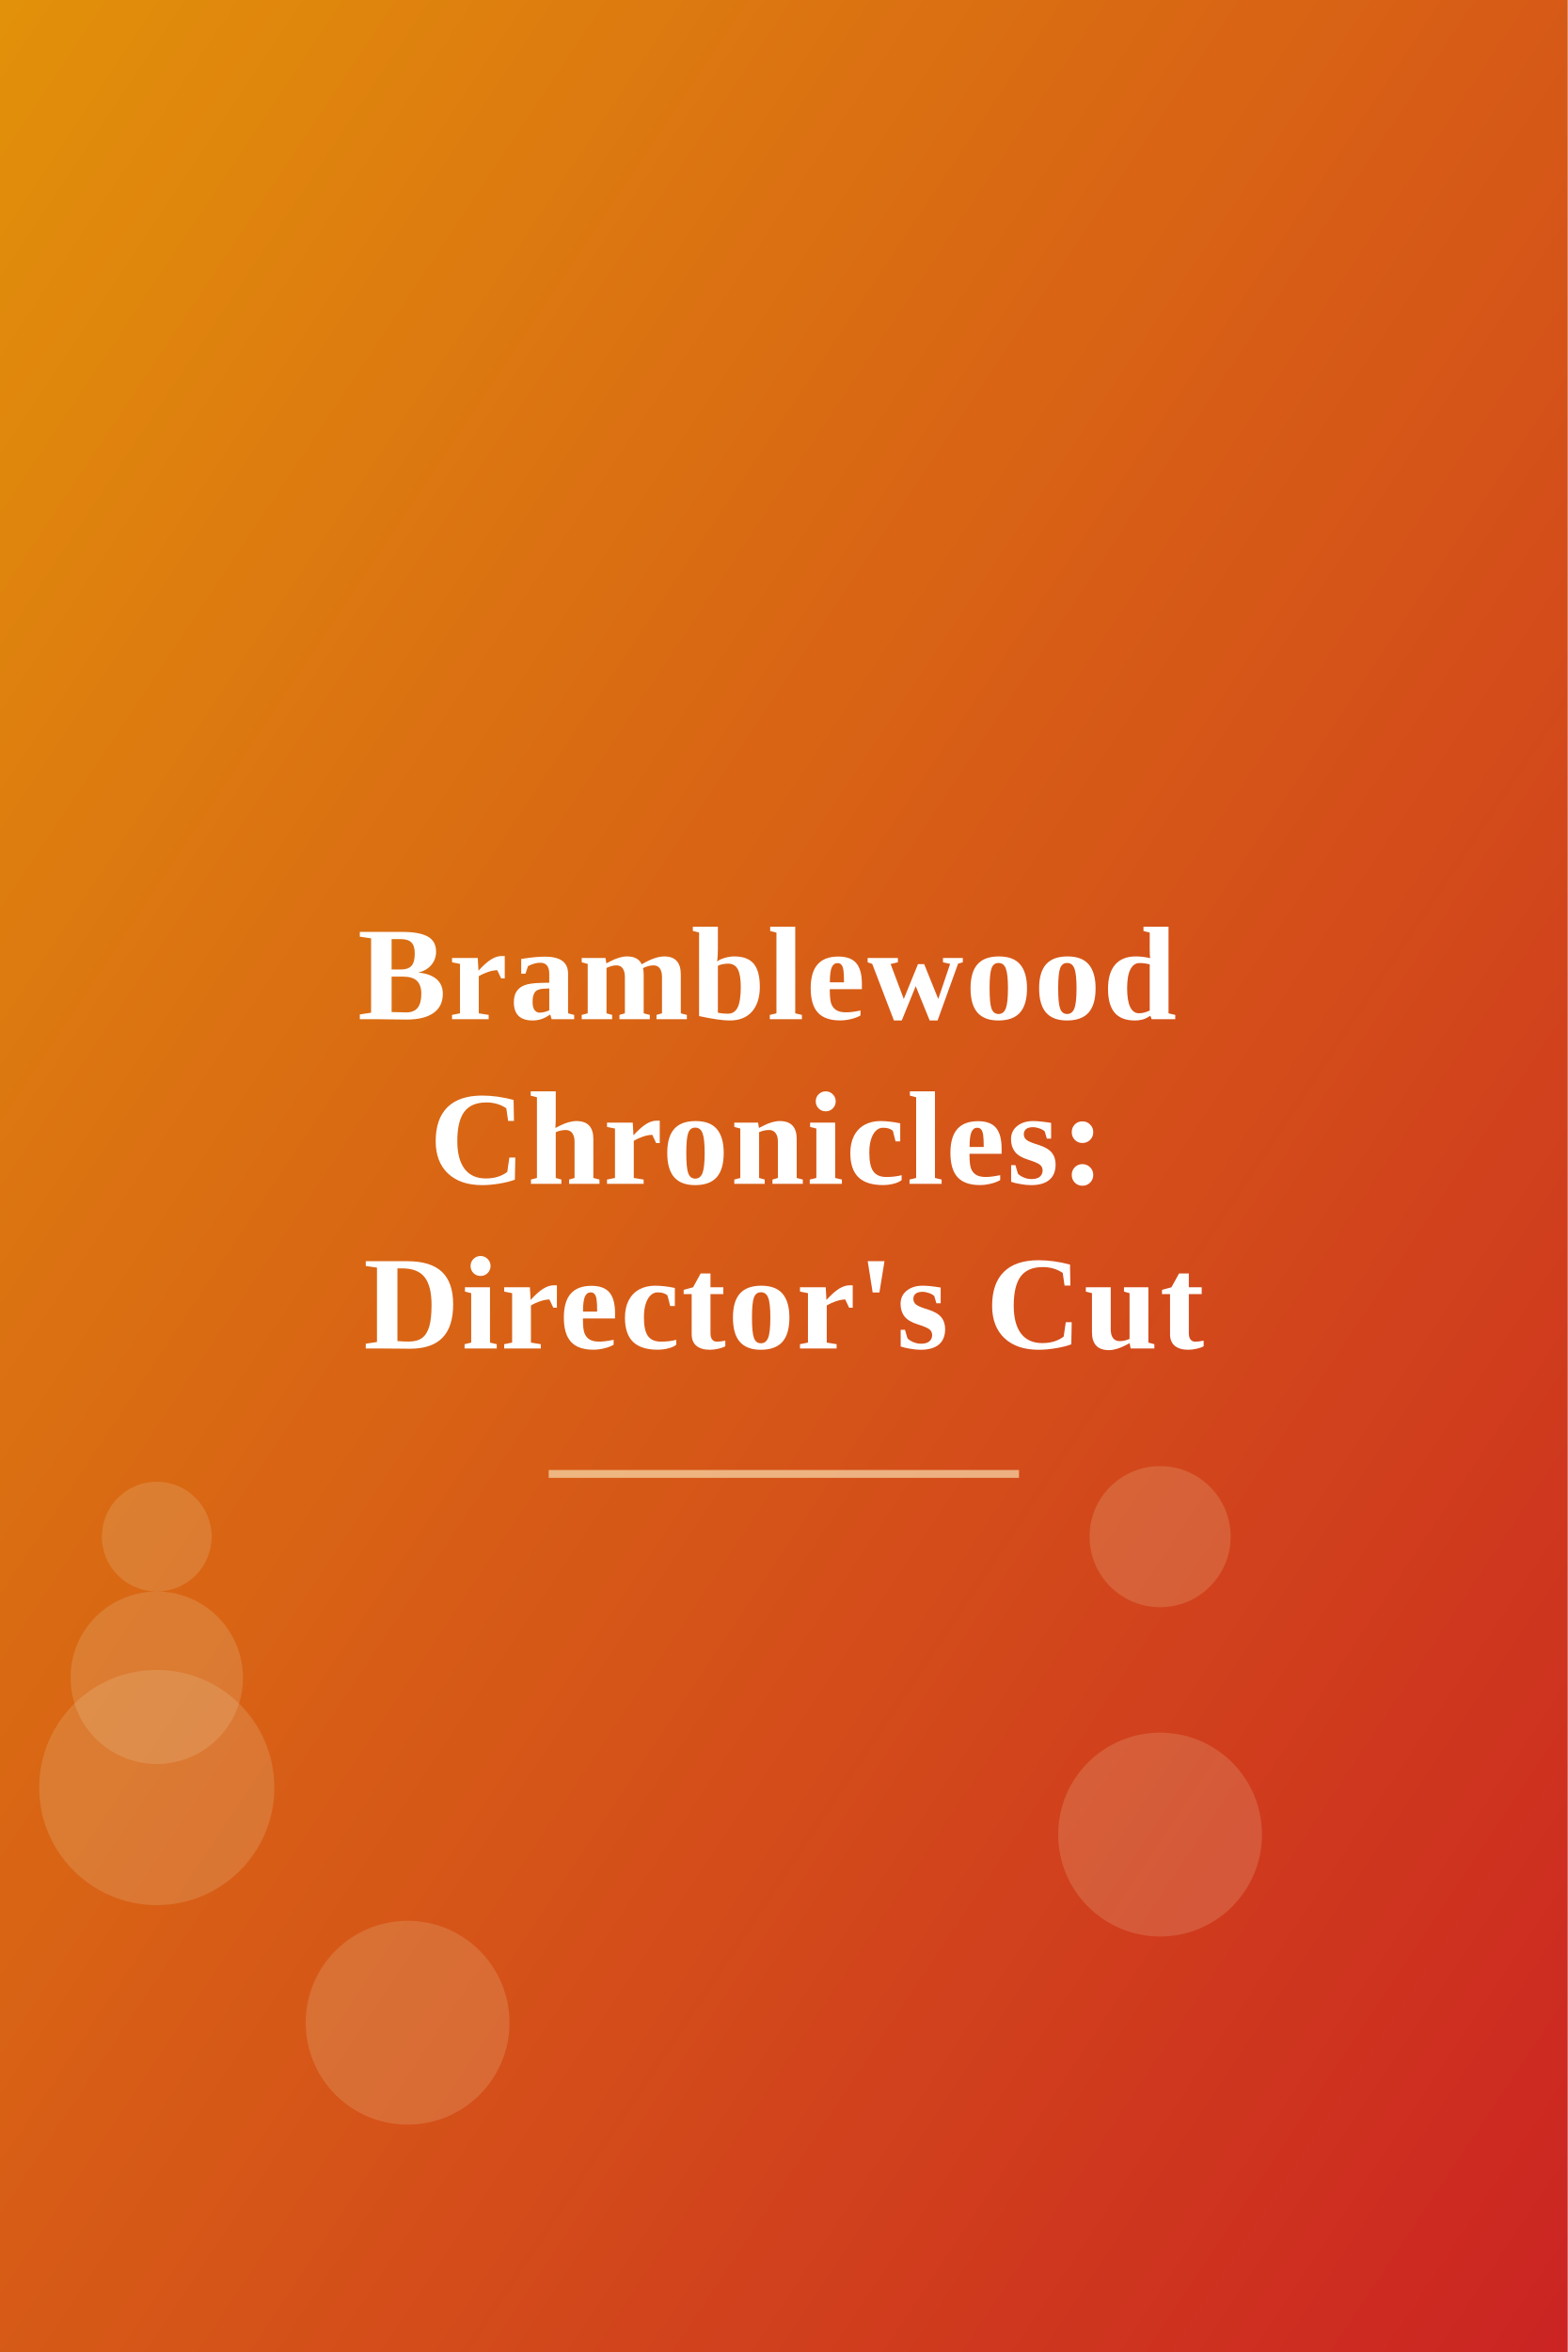
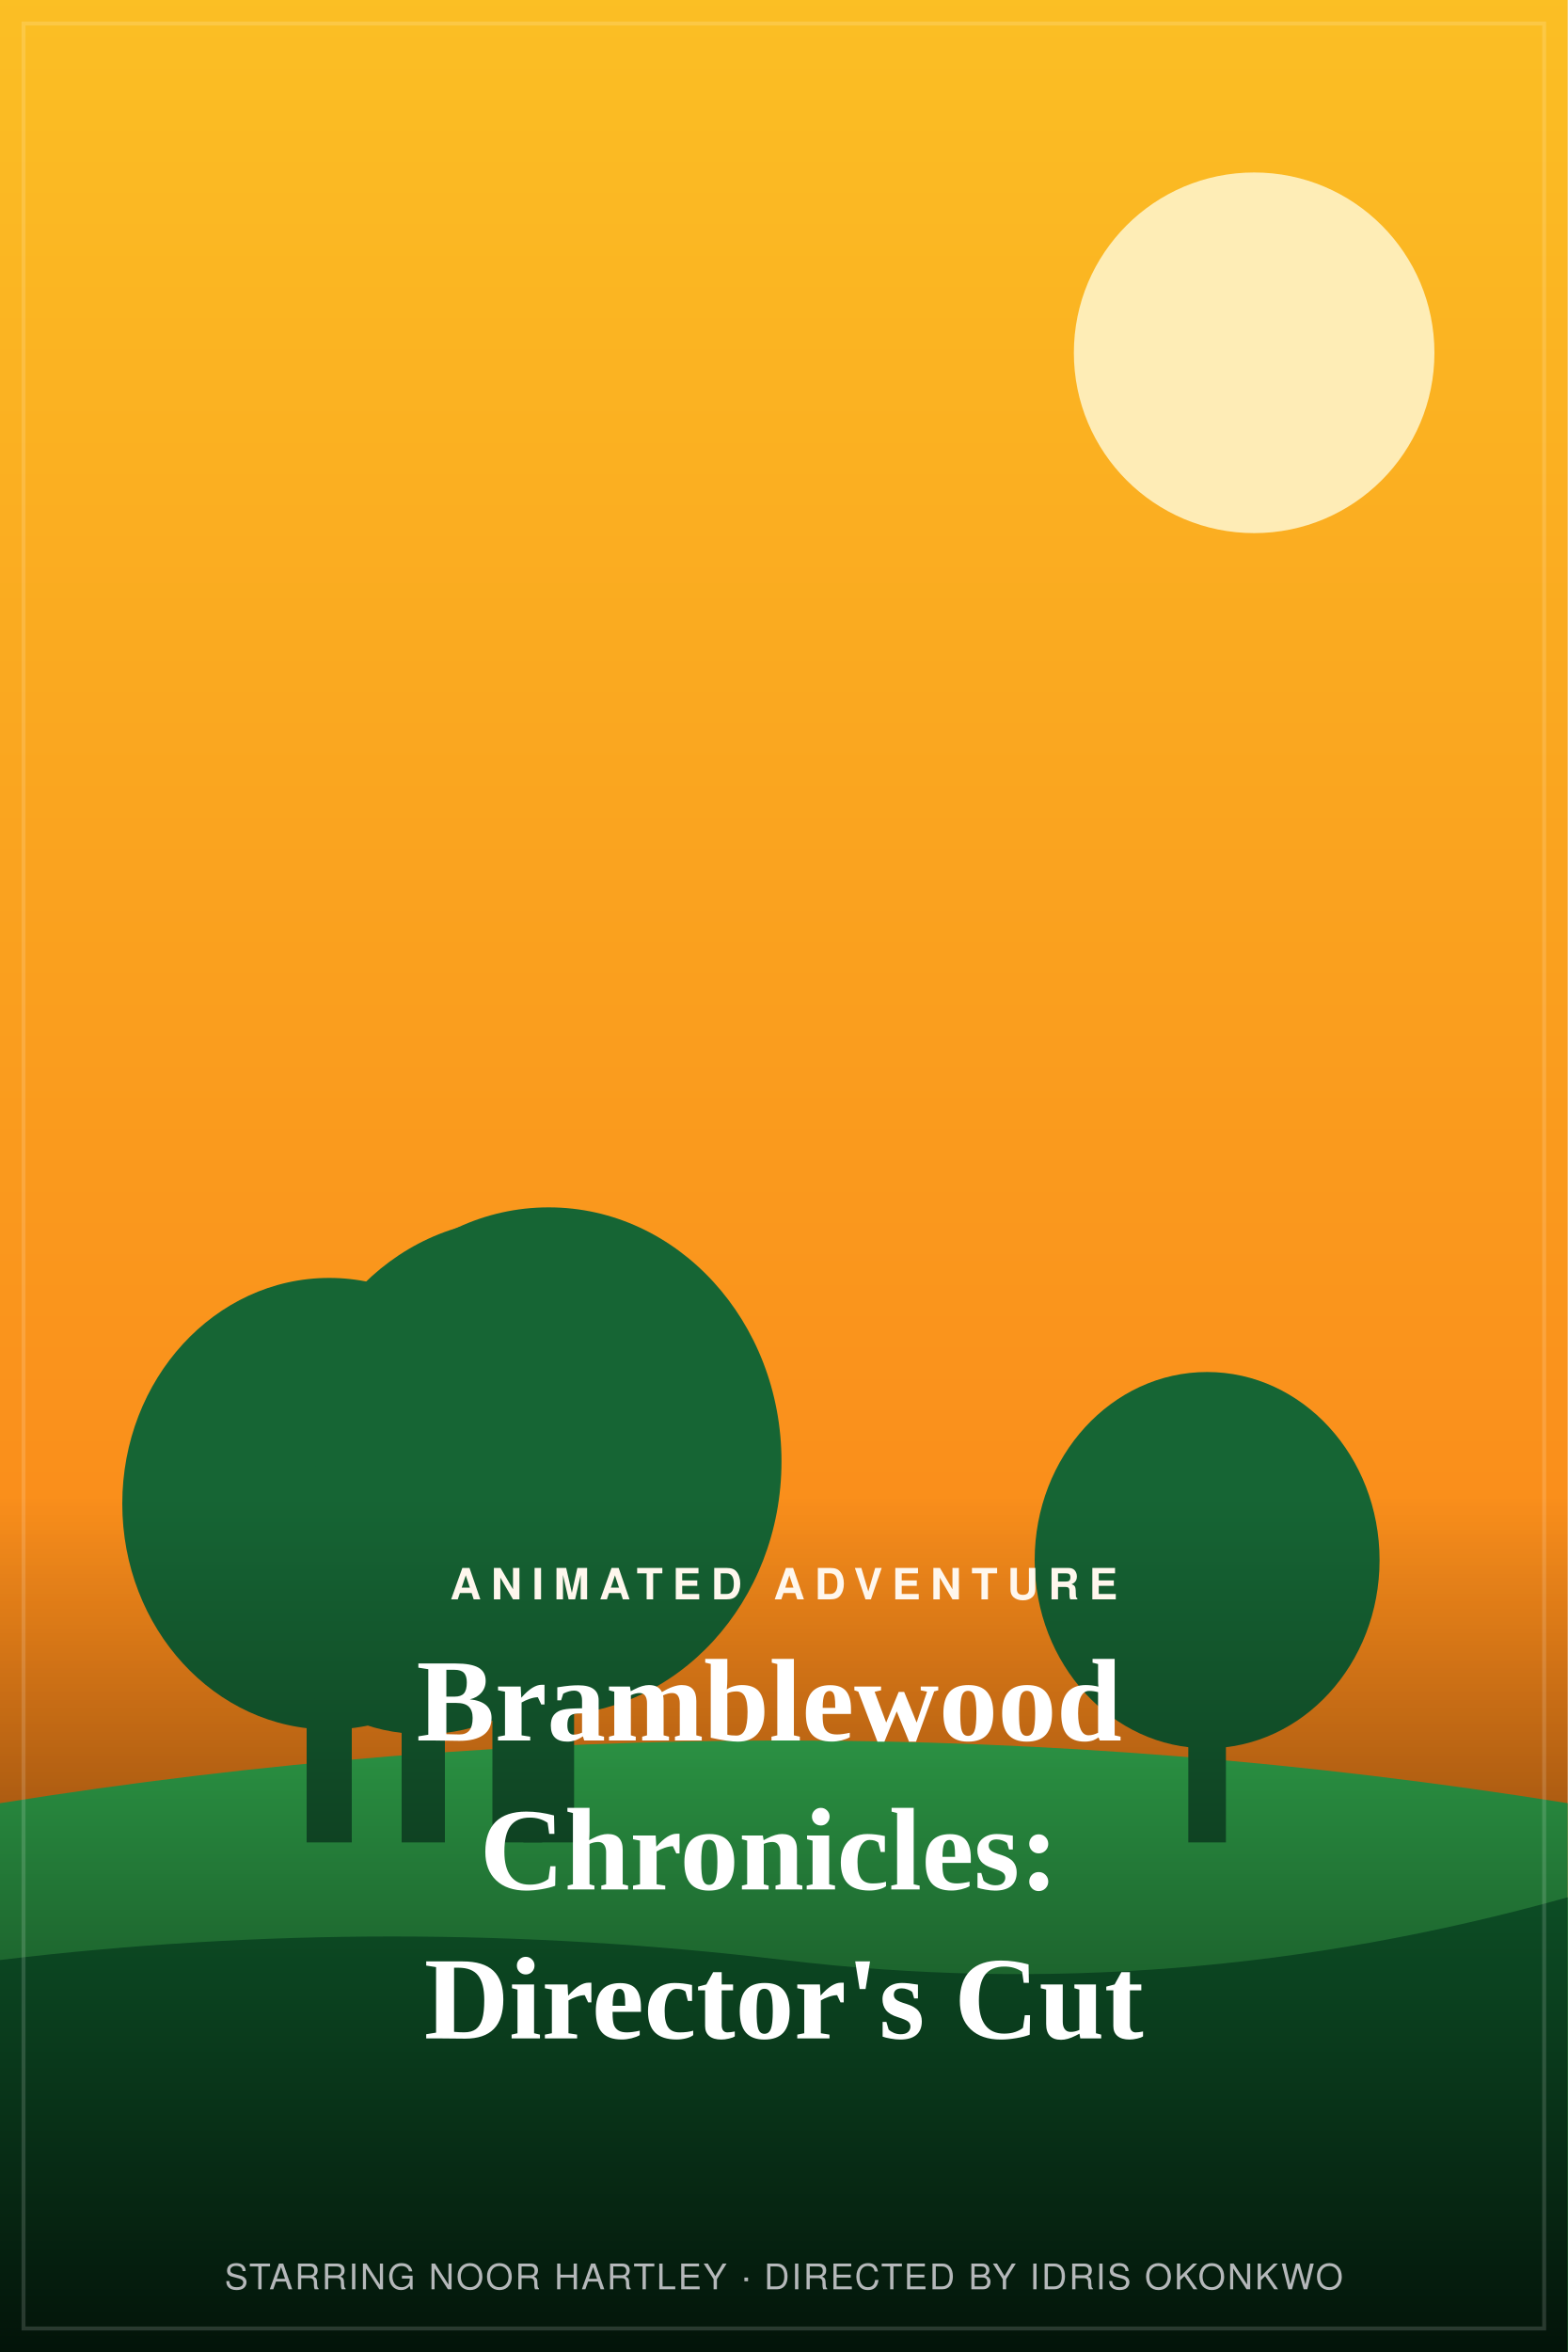
<svg xmlns="http://www.w3.org/2000/svg" viewBox="0 0 400 600">
  <defs>
-     <linearGradient id="bg" x1="0" y1="0" x2="1" y2="1">
-       <stop offset="0%" stop-color="#f59e0b" />
-       <stop offset="100%" stop-color="#dc2626" />
+     <linearGradient id="sky-bramblewood-directors-cut" x1="0" y1="0" x2="0" y2="1">
+       <stop offset="0%" stop-color="#fbbf24" />
+       <stop offset="100%" stop-color="#f97316" />
+     </linearGradient>
+     <linearGradient id="scrim-bramblewood-directors-cut" x1="0" y1="0" x2="0" y2="1">
+       <stop offset="0%" stop-color="#000" stop-opacity="0" />
+       <stop offset="100%" stop-color="#000" stop-opacity="0.85" />
    </linearGradient>
  </defs>
-   <rect width="400" height="600" fill="url(#bg)" />
-   <circle cx="104" cy="516" r="26" fill="#fef3c7" opacity="0.18" />
-   <circle cx="296" cy="468" r="26" fill="#fef3c7" opacity="0.18" />
-   <circle cx="40" cy="428" r="22" fill="#fef3c7" opacity="0.18" />
-   <circle cx="40" cy="456" r="30" fill="#fef3c7" opacity="0.18" />
-   <circle cx="40" cy="392" r="14" fill="#fef3c7" opacity="0.18" />
-   <circle cx="296" cy="392" r="18" fill="#fef3c7" opacity="0.18" />
-   <rect x="0" y="0" width="400" height="600" fill="#000" opacity="0.08" />
-   <text x="200" y="260" font-family="Georgia, 'Times New Roman', serif" font-size="34" font-weight="700" fill="#fff" text-anchor="middle" style="letter-spacing:0.5px">
+   <rect width="400" height="600" fill="url(#sky-bramblewood-directors-cut)" />
+   <circle cx="320" cy="90" r="46" fill="#fef3c7" opacity="0.9" />
+   <path d="M 0 600 L 0 460 Q 100 444 200 444 T 400 460 L 400 600 Z" fill="#22c55e" opacity="0.9" />
+   <path d="M 0 600 L 0 500 Q 100 488 200 500 T 400 484 L 400 600 Z" fill="#15803d" opacity="1" />
+   <ellipse cx="84" cy="383.6" rx="52.8" ry="57.6" fill="#166534" />
+   <rect x="78.24" y="426.8" width="11.52" height="43.2" fill="#166534" />
+   <ellipse cx="132" cy="374.6" rx="58.3" ry="63.6" fill="#166534" />
+   <rect x="125.64" y="422.3" width="12.72" height="47.7" fill="#166534" />
+   <ellipse cx="108" cy="387.2" rx="50.6" ry="55.2" fill="#166534" />
+   <rect x="102.48" y="428.6" width="11.04" height="41.4" fill="#166534" />
+   <ellipse cx="140" cy="372.8" rx="59.4" ry="64.8" fill="#166534" />
+   <rect x="133.52" y="421.4" width="12.96" height="48.6" fill="#166534" />
+   <ellipse cx="308" cy="398" rx="44" ry="48" fill="#166534" />
+   <rect x="303.2" y="434" width="9.6" height="36" fill="#166534" />
+   <rect x="0" y="382" width="400" height="218" fill="url(#scrim-bramblewood-directors-cut)" />
+   <text x="200" y="408" font-family="Helvetica, Arial, sans-serif" font-size="11" font-weight="700" letter-spacing="2.5" fill="#fff7ed" text-anchor="middle">ANIMATED ADVENTURE</text>
+   <text x="200" y="444" font-family="Georgia, 'Times New Roman', serif" font-size="30" font-weight="700" fill="#fff" text-anchor="middle">
    <tspan x="200" dy="0">Bramblewood</tspan>
-     <tspan x="200" dy="42">Chronicles:</tspan>
-     <tspan x="200" dy="42">Director's Cut</tspan>
+     <tspan x="200" dy="38">Chronicles:</tspan>
+     <tspan x="200" dy="38">Director's Cut</tspan>
  </text>
-   <line x1="140" y1="376" x2="260" y2="376" stroke="#fef3c7" stroke-width="2" opacity="0.6" />
+   <text x="200" y="584" font-family="Helvetica, Arial, sans-serif" font-size="9" letter-spacing="0.5" fill="#d4d4d8" text-anchor="middle" opacity="0.85">STARRING NOOR HARTLEY · DIRECTED BY IDRIS OKONKWO</text>
+   <rect x="6" y="6" width="388" height="588" fill="none" stroke="#fff" stroke-width="1" opacity="0.15" />
</svg>
